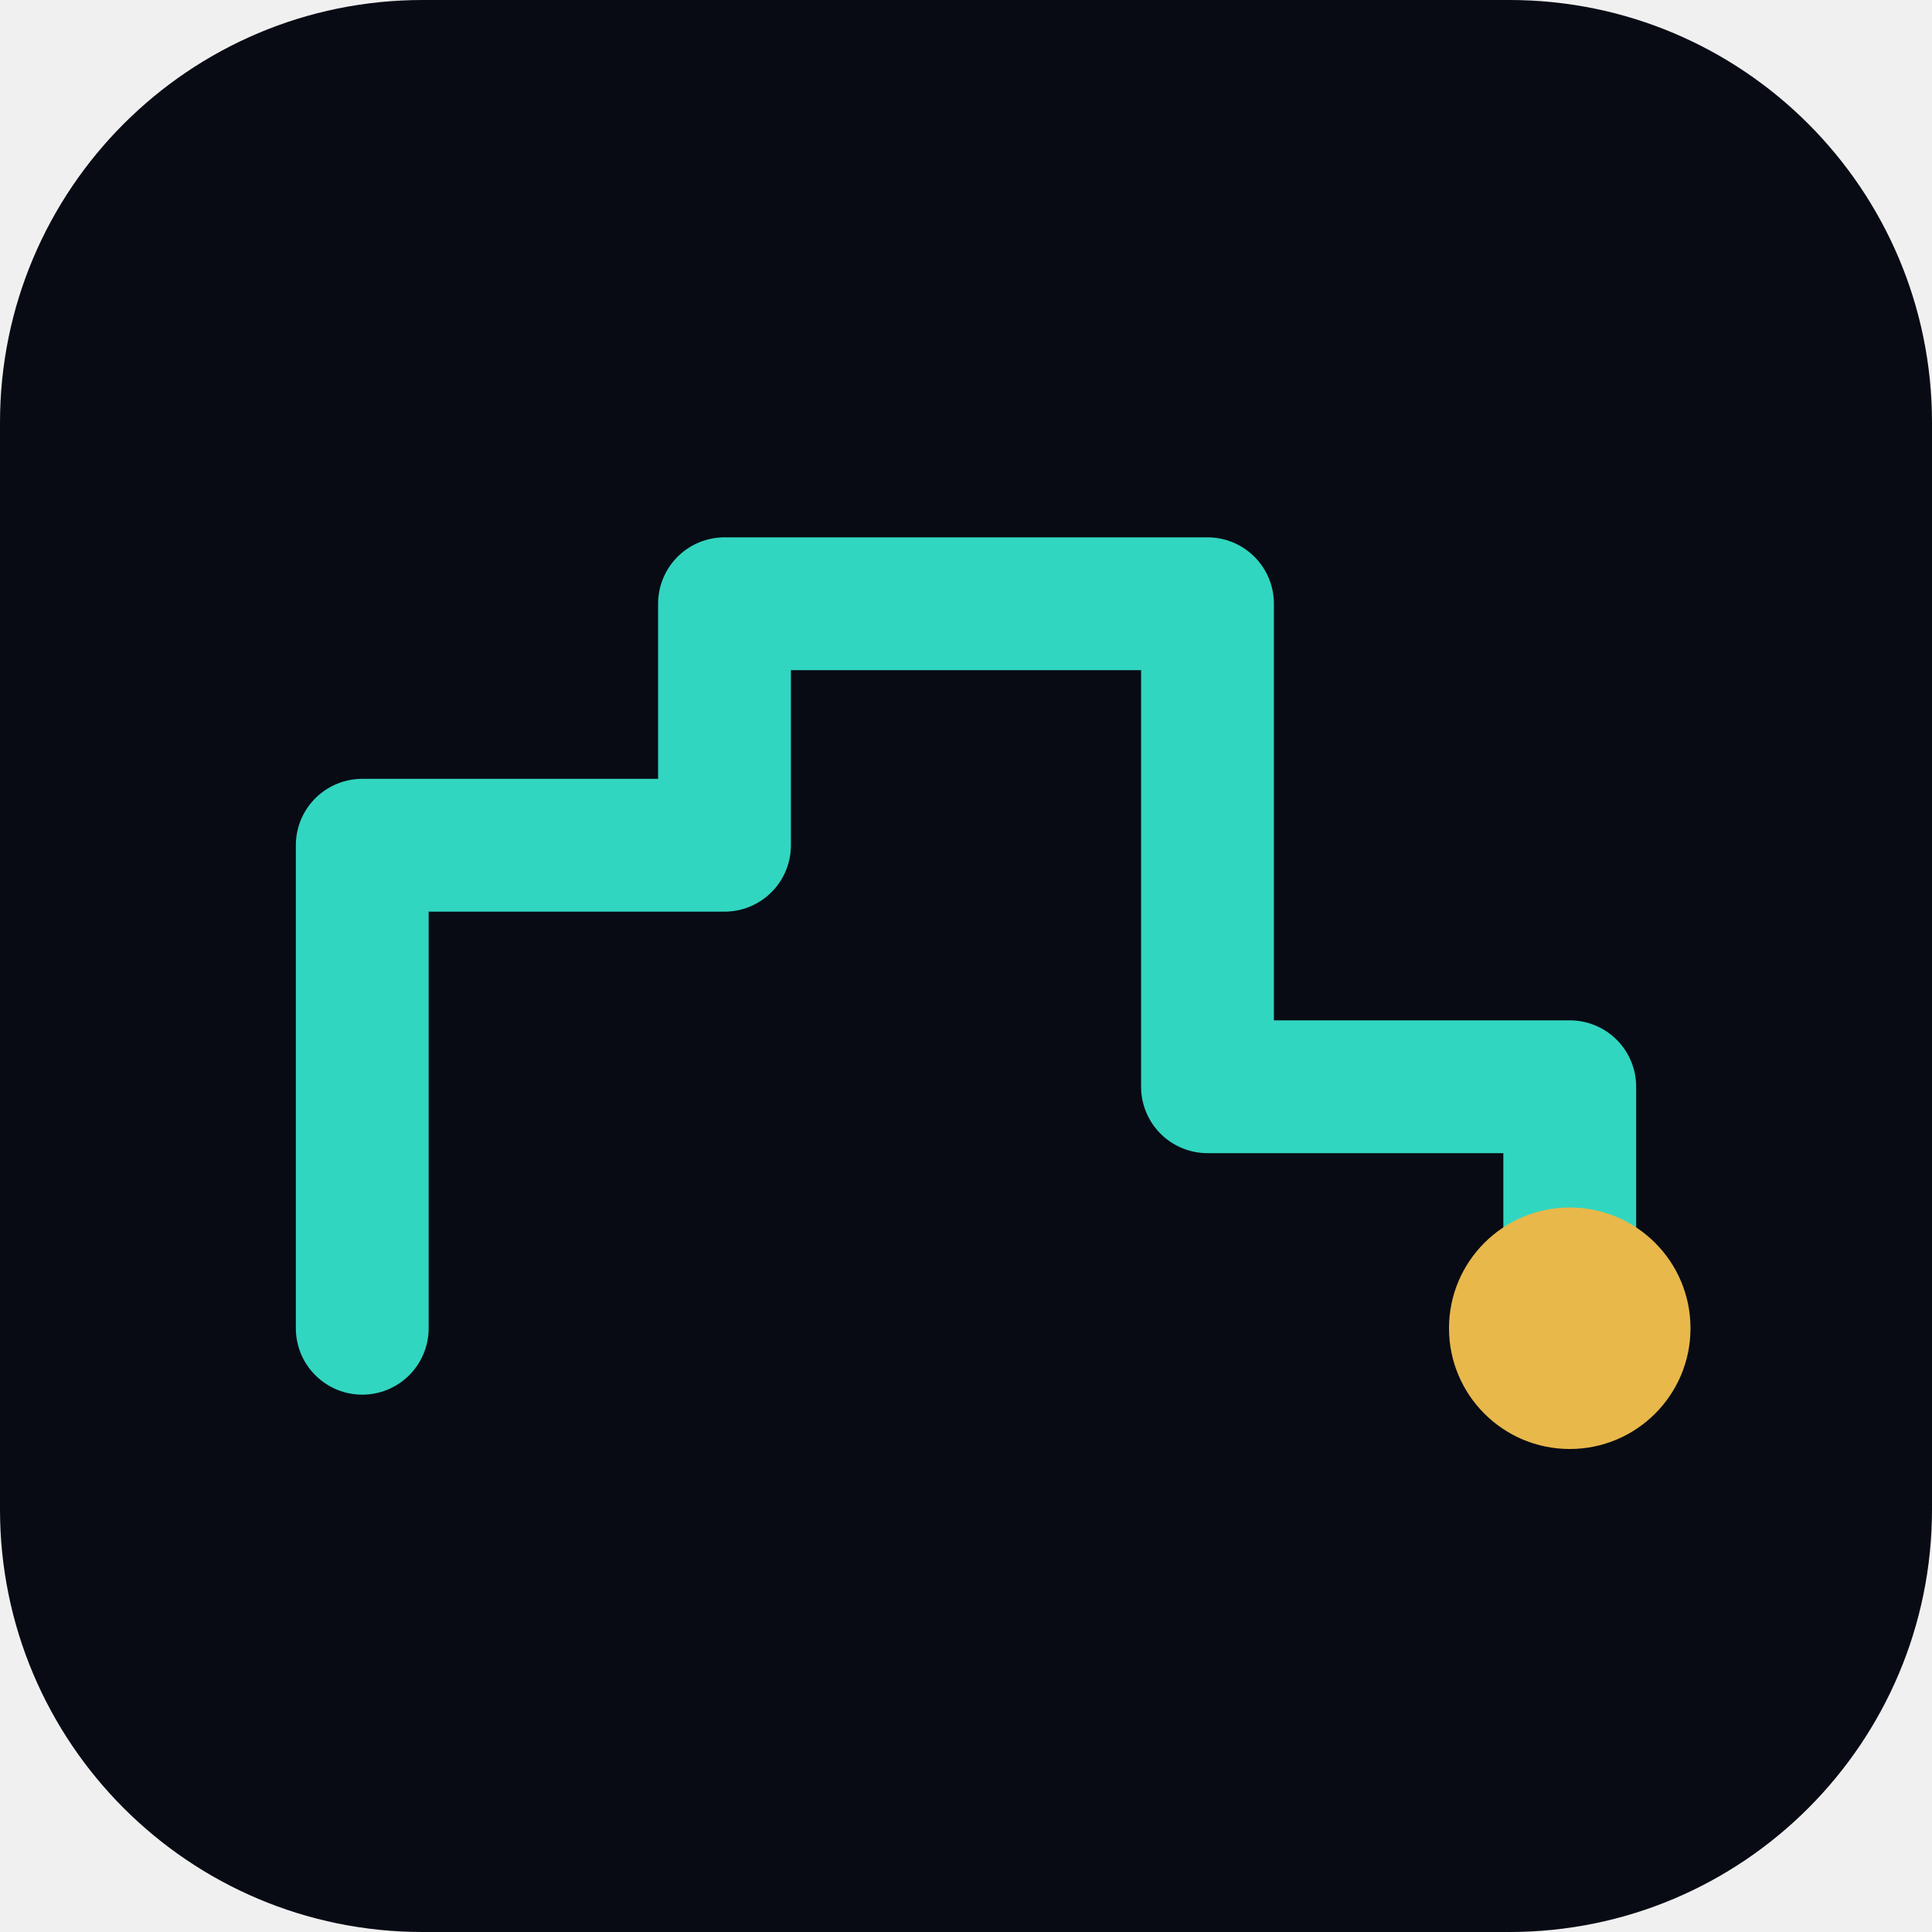
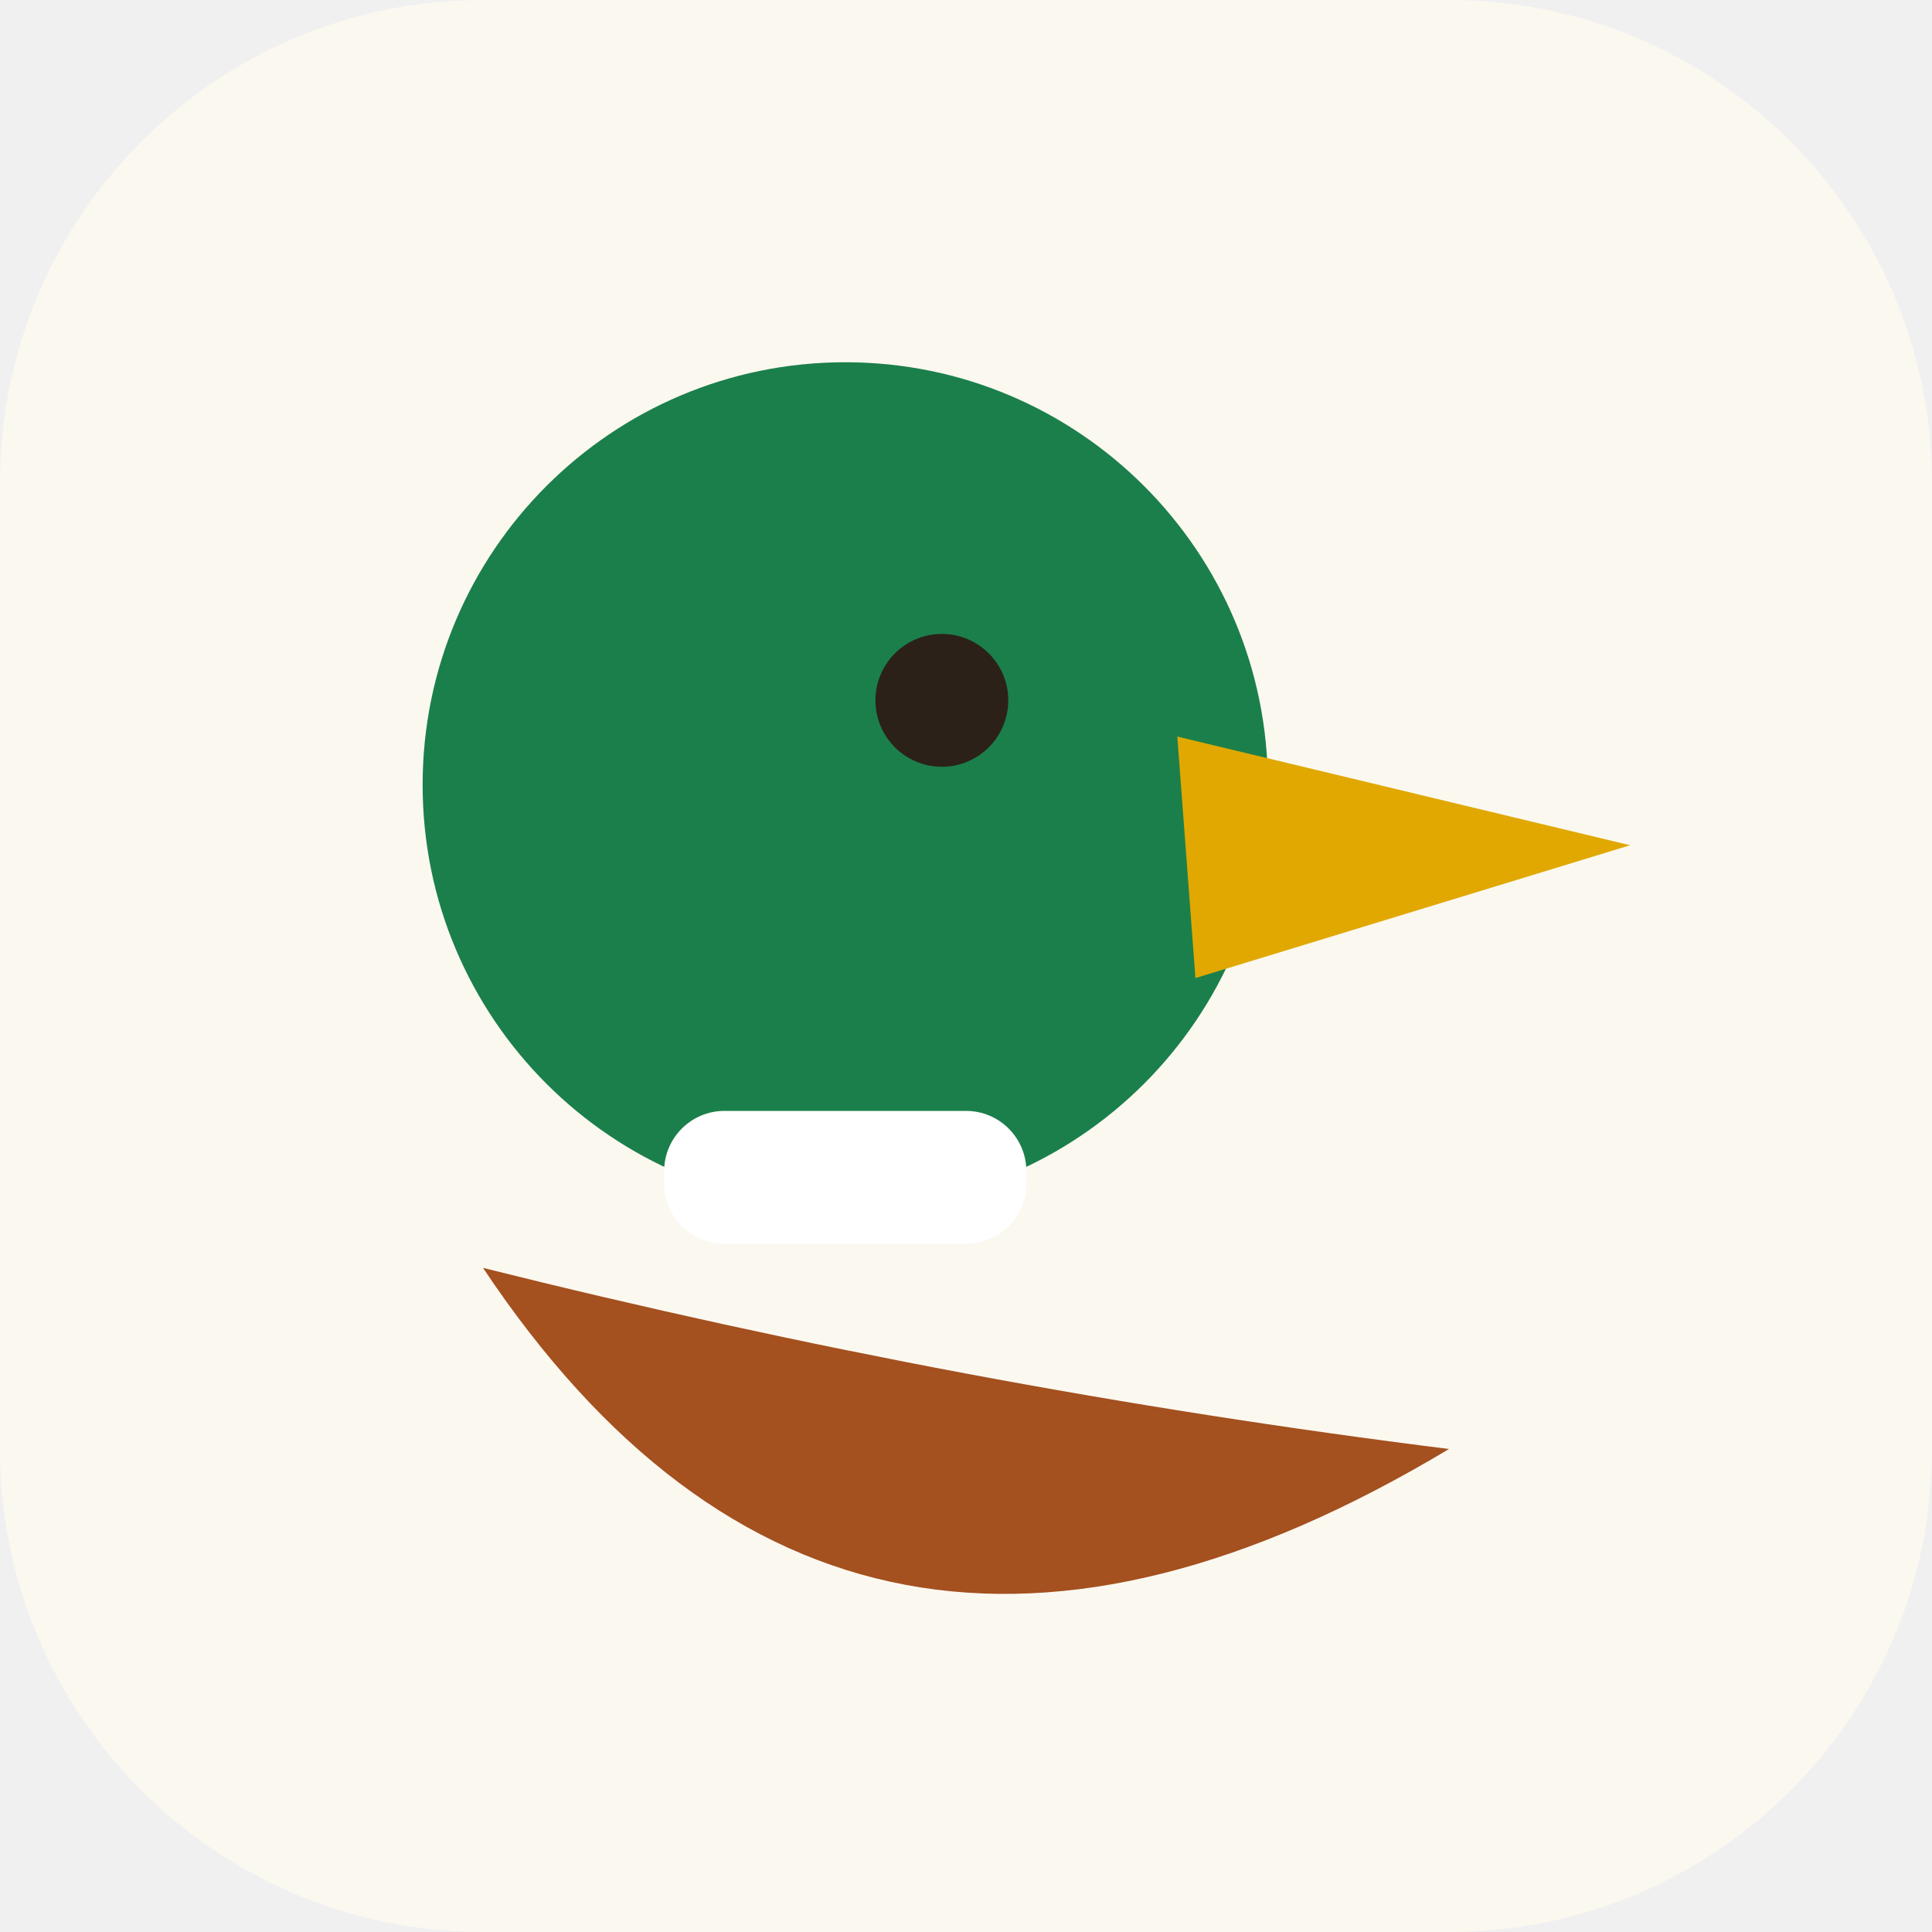
<svg xmlns="http://www.w3.org/2000/svg" viewBox="0 0 32 32">
-   <rect width="32" height="32" rx="7" fill="#080B14" />
-   <path d="M6 22 L6 14 L12 14 L12 10 L20 10 L20 18 L26 18 L26 22" fill="none" stroke="#31D6C0" stroke-width="2.2" stroke-linecap="round" stroke-linejoin="round" />
-   <circle cx="26" cy="22" r="2" fill="#E8B84B" />
+   <rect width="32" height="32" rx="8" fill="#FBF8F0" />
+   <circle cx="14" cy="13" r="7" fill="#1B7F4B" />
+   <rect x="11" y="18.4" width="6" height="2.2" rx="1" fill="#fff" />
+   <path d="M19.5 12.2 L27 14 L19.8 16.2Z" fill="#E0A800" />
+   <circle cx="15.6" cy="11.6" r="1.1" fill="#2B2118" />
+   <path d="M8 21 Q14 30 24 24 Q16 23 8 21Z" fill="#A4501F" />
</svg>
